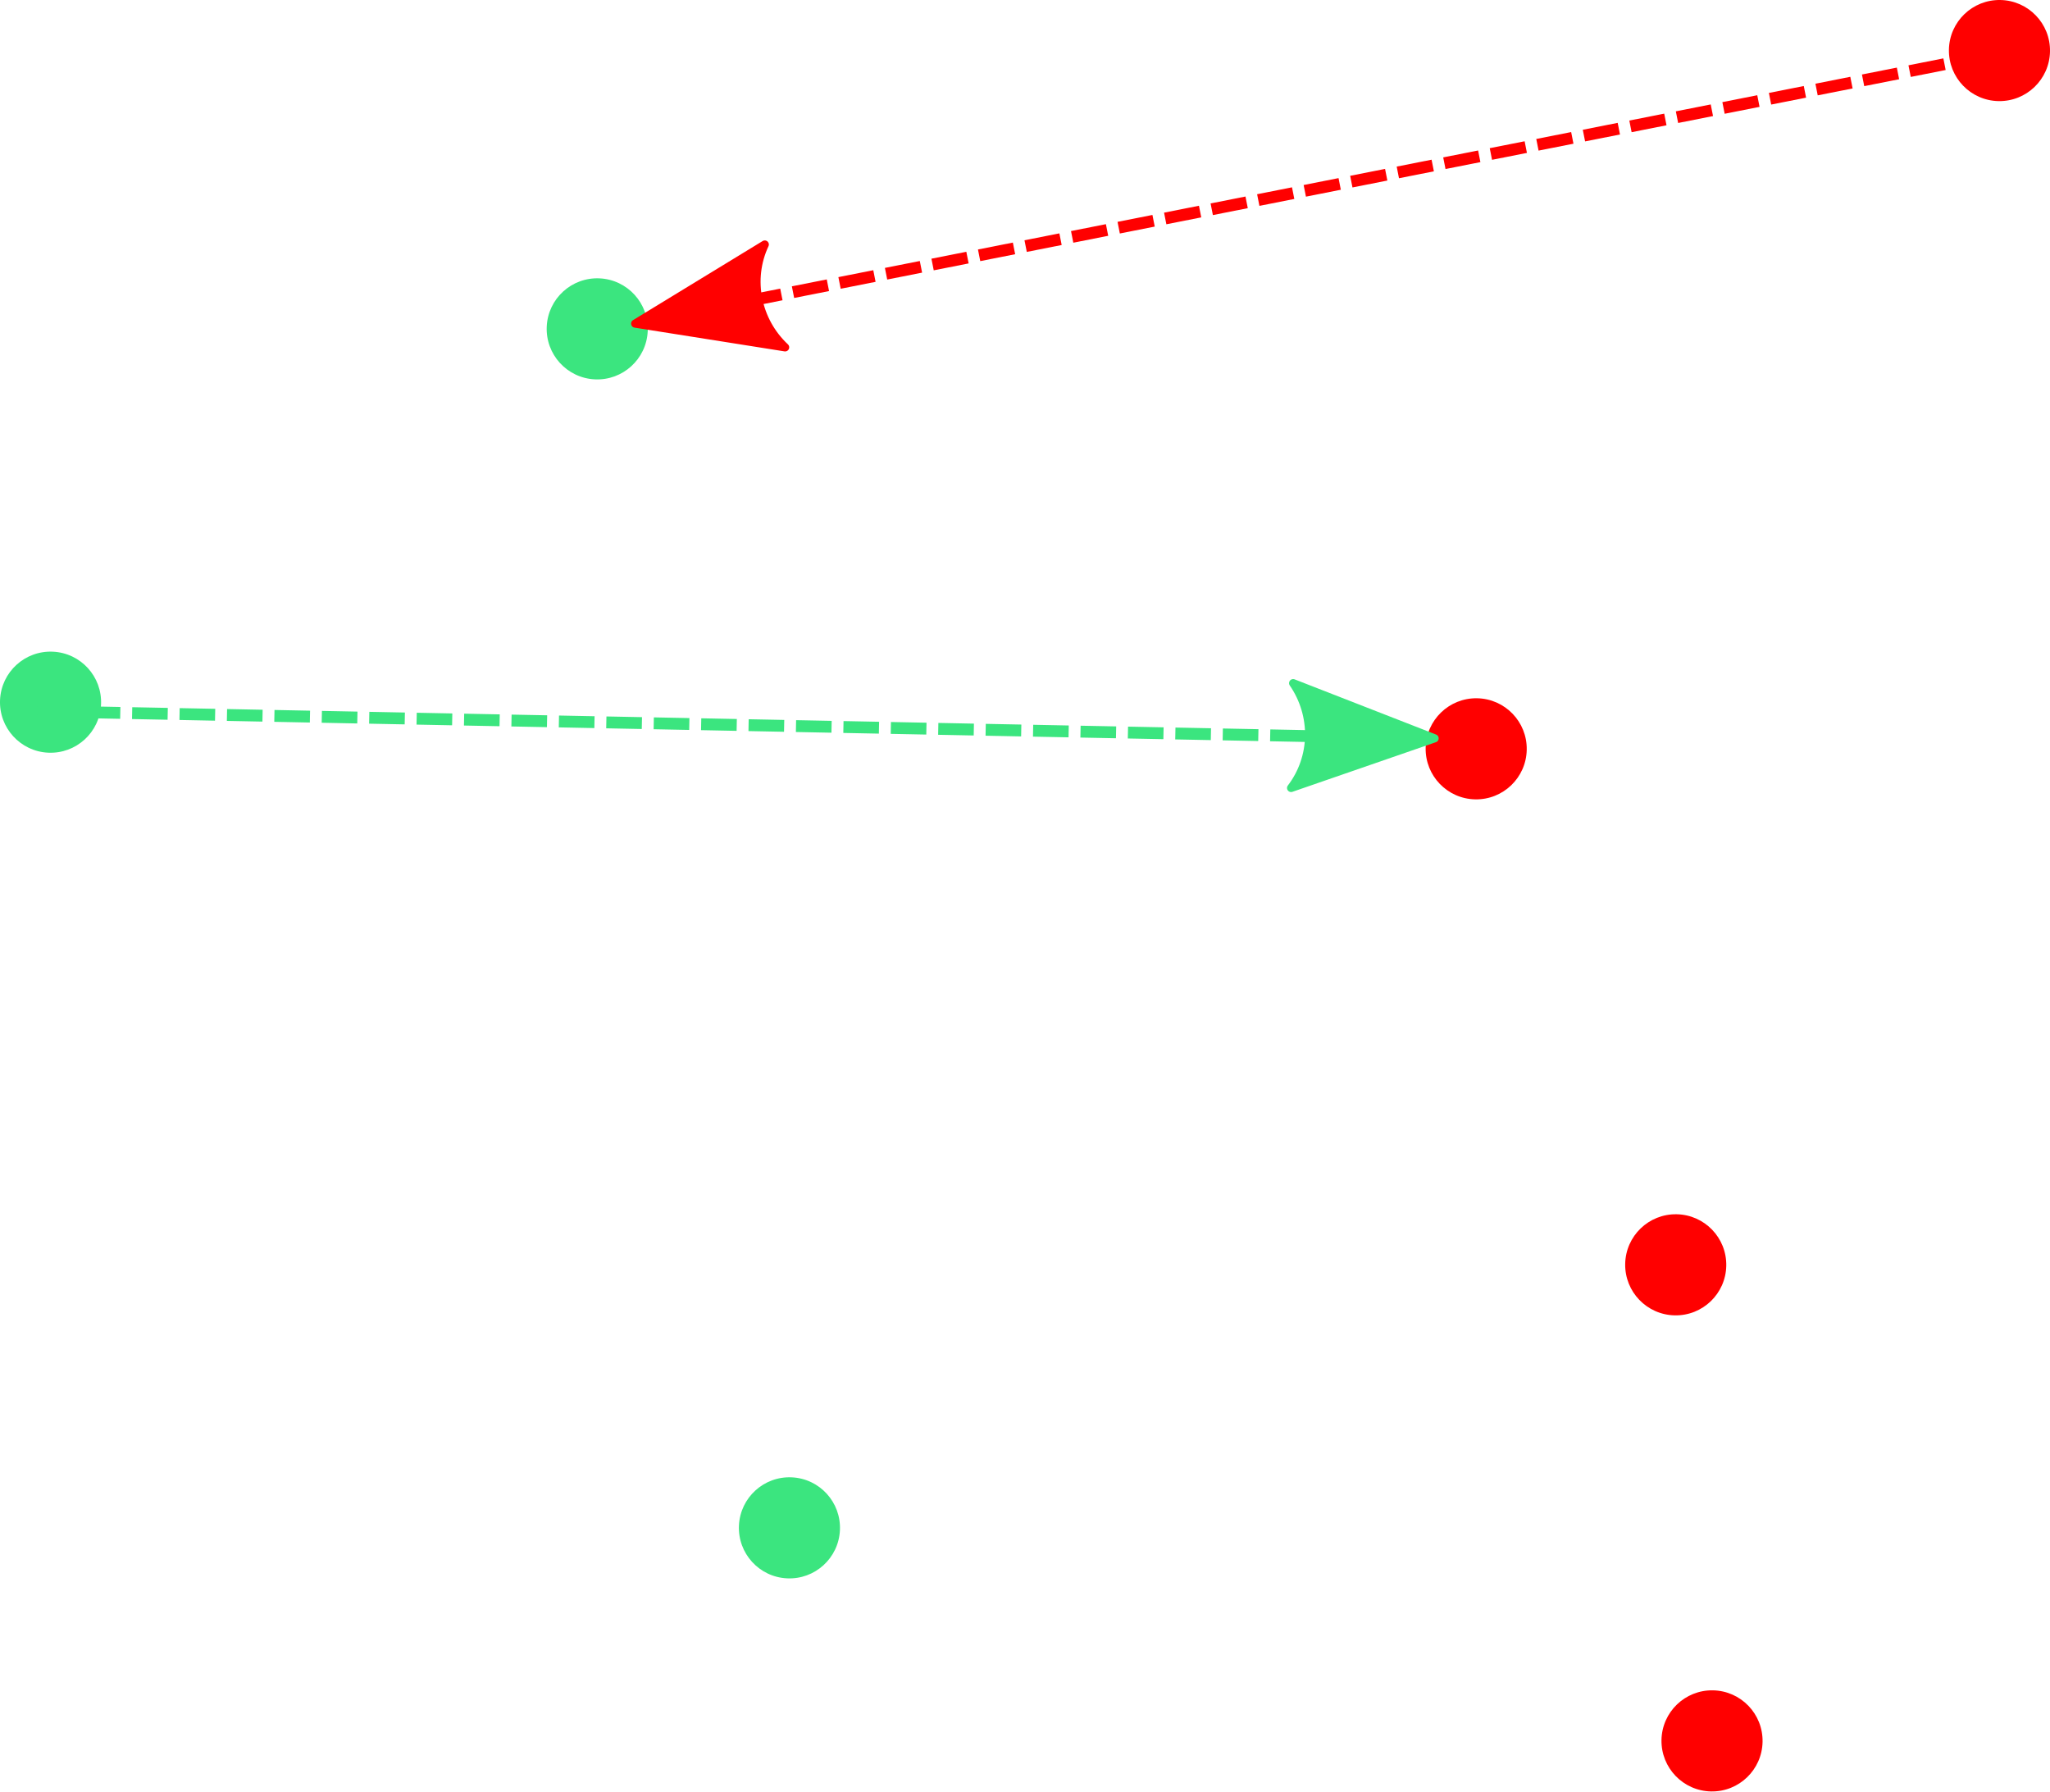
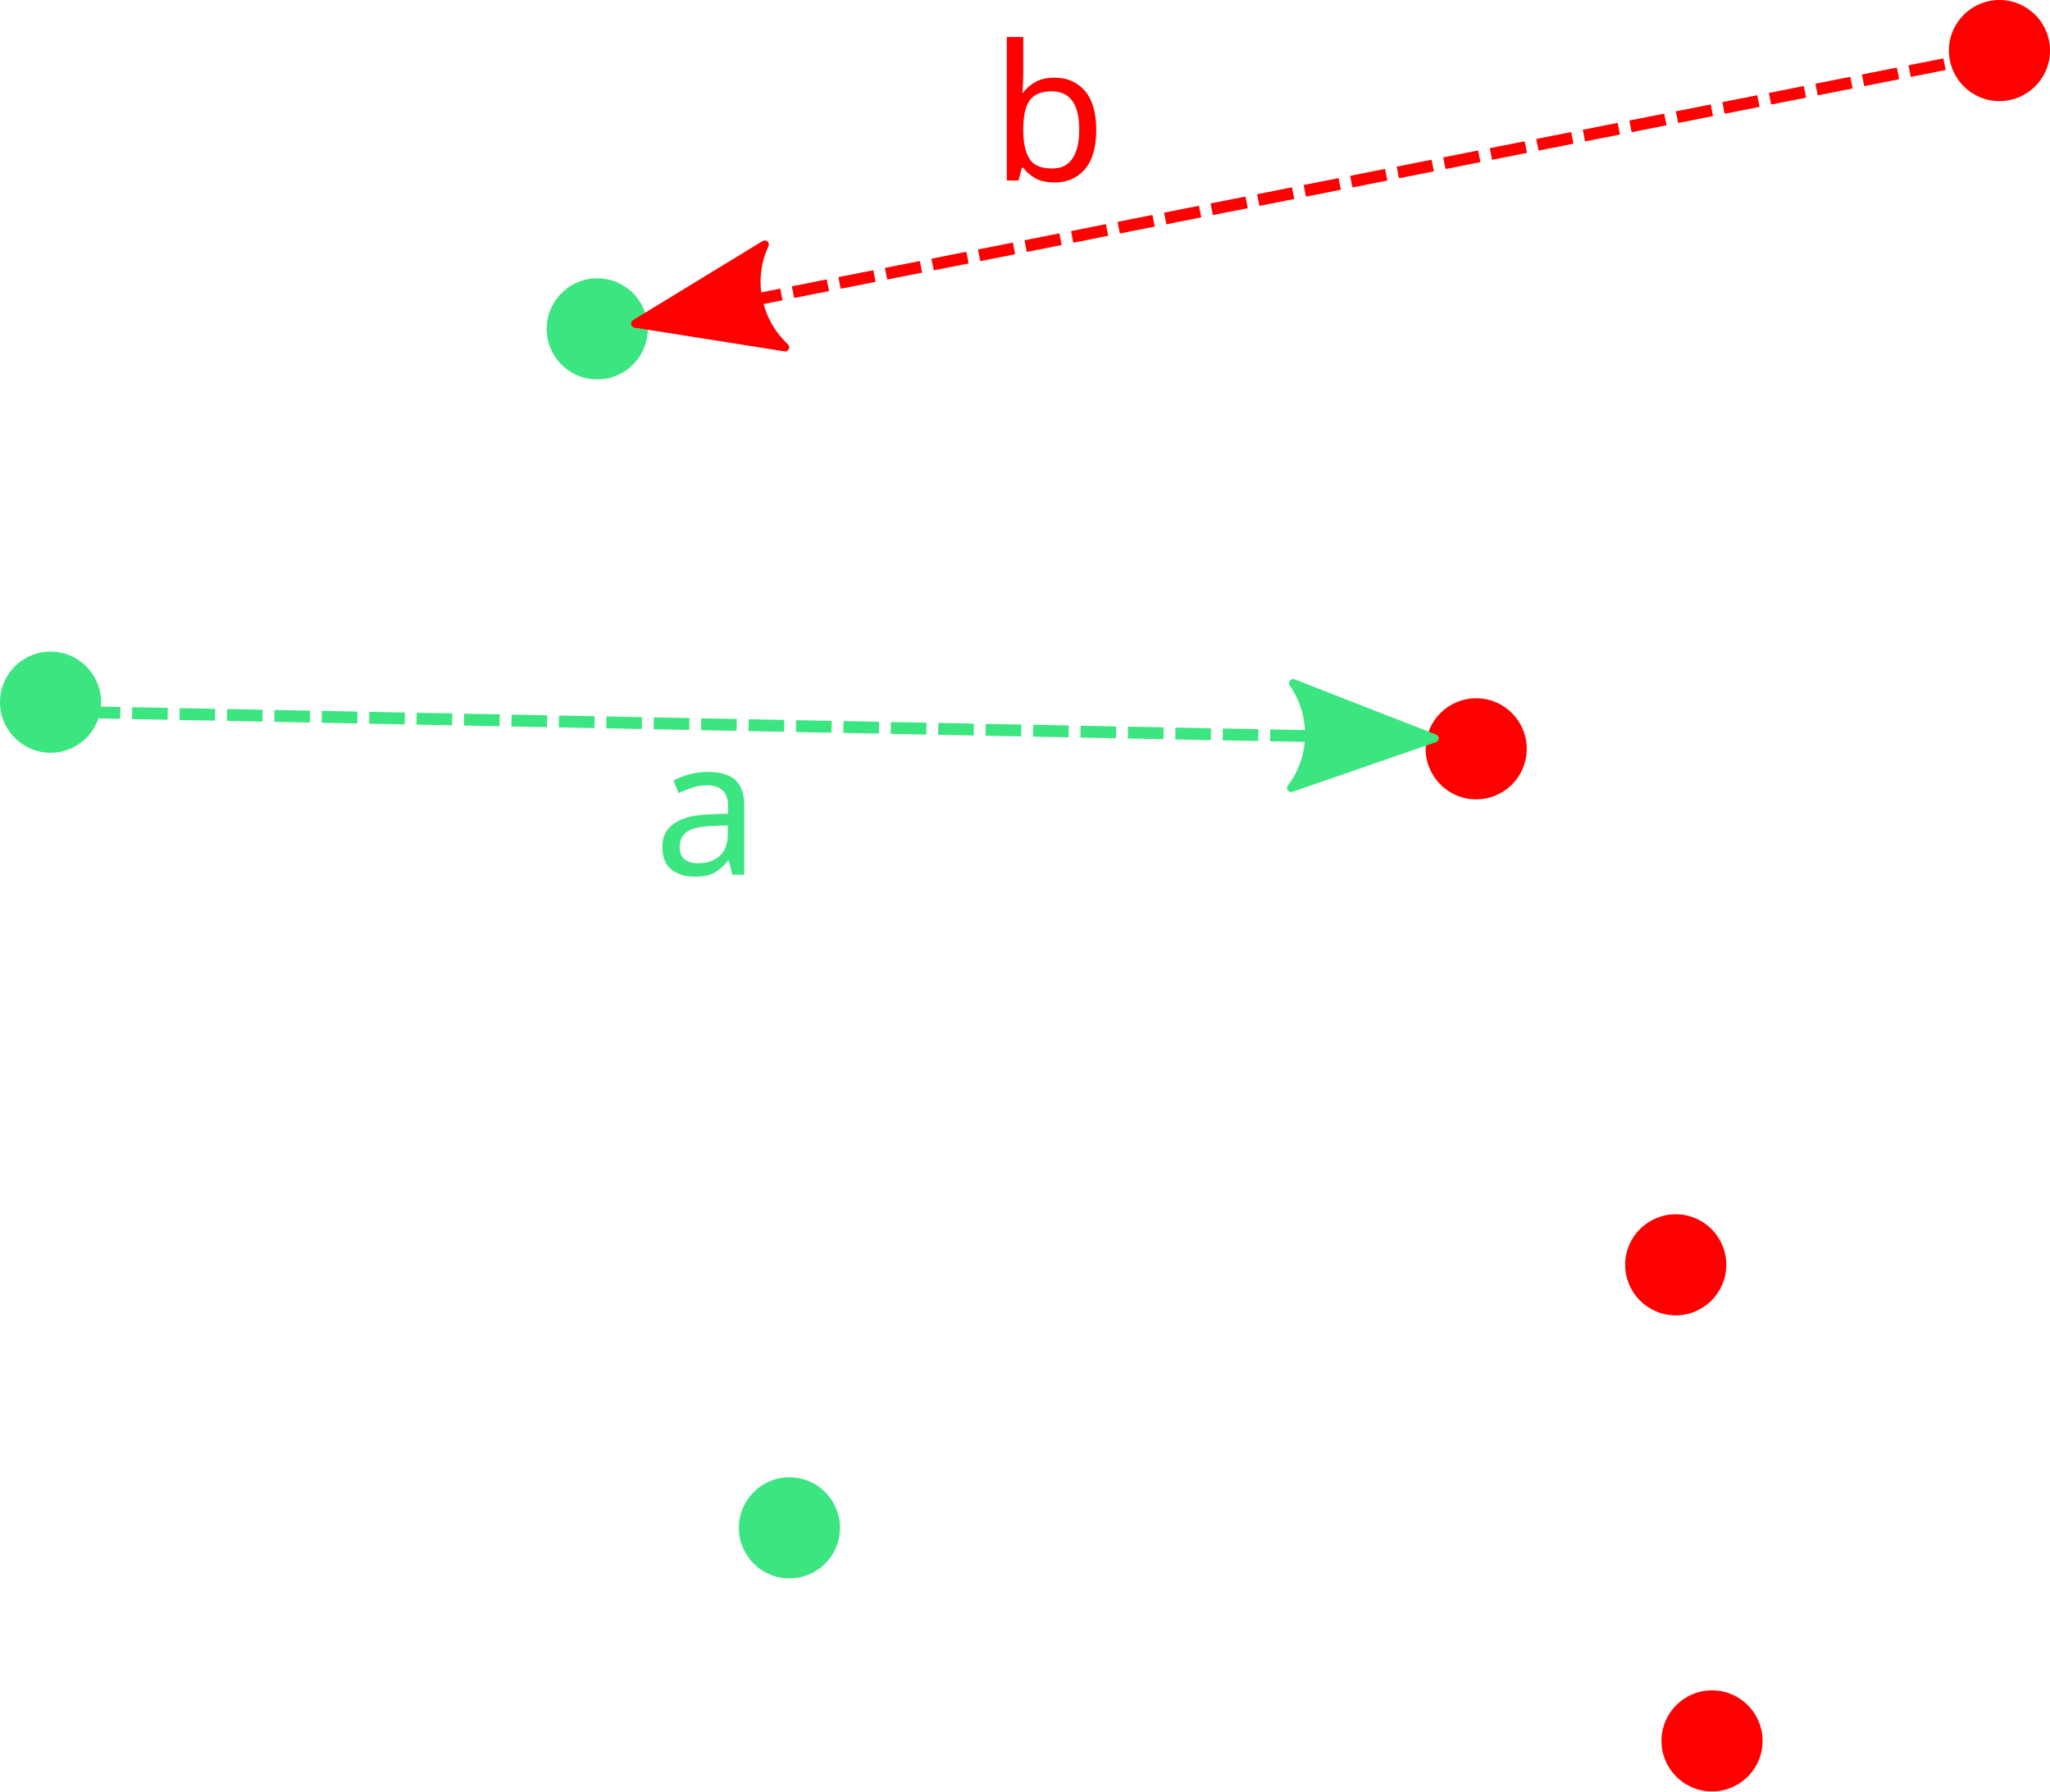
<svg xmlns="http://www.w3.org/2000/svg" width="114.975mm" height="100.457mm" viewBox="0 0 114.975 100.457" version="1.1" id="svg8">
  <defs id="defs2">
    <marker style="overflow:visible" id="marker1513" refX="0" refY="0" orient="auto">
      <path transform="matrix(-1.1,0,0,-1.1,-1.1,0)" d="M 8.719,4.034 -2.207,0.016 8.719,-4.002 c -1.745,2.372 -1.735,5.617 -6e-7,8.035 z" style="fill:#ff0000;fill-opacity:1;fill-rule:evenodd;stroke:#ff0000;stroke-width:0.625;stroke-linejoin:round;stroke-opacity:1" id="path1511" />
    </marker>
    <marker orient="auto" refY="0" refX="0" id="Arrow2Lend" style="overflow:visible">
      <path id="path910" style="fill:#3be57f;fill-opacity:1;fill-rule:evenodd;stroke:#3be57f;stroke-width:0.625;stroke-linejoin:round;stroke-opacity:1" d="M 8.719,4.034 -2.207,0.016 8.719,-4.002 c -1.745,2.372 -1.735,5.617 -6e-7,8.035 z" transform="matrix(-1.1,0,0,-1.1,-1.1,0)" />
    </marker>
    <marker orient="auto" refY="0" refX="0" id="marker1173" style="overflow:visible">
      <path id="path1171" d="M 0,0 5,-5 -12.5,0 5,5 Z" style="fill:#3be57f;fill-opacity:1;fill-rule:evenodd;stroke:#3be57f;stroke-width:1pt;stroke-opacity:1" transform="matrix(-0.8,0,0,-0.8,-10,0)" />
    </marker>
    <marker orient="auto" refY="0" refX="0" id="Arrow1Lend" style="overflow:visible">
      <path id="path892" d="M 0,0 5,-5 -12.5,0 5,5 Z" style="fill:#3be57f;fill-opacity:1;fill-rule:evenodd;stroke:#3be57f;stroke-width:1pt;stroke-opacity:1" transform="matrix(-0.8,0,0,-0.8,-10,0)" />
    </marker>
  </defs>
  <g id="layer1" transform="translate(-33.43826,-65.48048)">
    <circle style="fill:#3be57f;fill-opacity:1;stroke:none;stroke-width:0.965;stroke-miterlimit:4;stroke-dasharray:none;stroke-dashoffset:0;stroke-opacity:1" id="path817" cx="70.782" cy="80.703" r="2.835" transform="rotate(2.677738)" />
    <circle style="fill:#3be57f;fill-opacity:1;stroke:none;stroke-width:0.965;stroke-miterlimit:4;stroke-dasharray:none;stroke-dashoffset:0;stroke-opacity:1" id="path817-3" cx="84.691" cy="147.36" r="2.835" transform="rotate(2.677738)" />
    <circle style="fill:#3be57f;fill-opacity:1;stroke:none;stroke-width:0.965;stroke-miterlimit:4;stroke-dasharray:none;stroke-dashoffset:0;stroke-opacity:1" id="path817-6" cx="41.132" cy="103.047" r="2.835" transform="rotate(2.677738)" />
    <circle style="fill:#ff0000;fill-opacity:1;stroke:none;stroke-width:0.965;stroke-miterlimit:4;stroke-dasharray:none;stroke-dashoffset:0;stroke-opacity:1" id="path817-5" cx="146.8" cy="65.65" r="2.835" transform="rotate(1.044668)" />
    <circle style="fill:#ff0000;fill-opacity:1;stroke:none;stroke-width:0.965;stroke-miterlimit:4;stroke-dasharray:none;stroke-dashoffset:0;stroke-opacity:1" id="path817-5-5" cx="118.171" cy="105.334" r="2.835" transform="rotate(1.044668)" />
    <circle style="fill:#ff0000;fill-opacity:1;stroke:none;stroke-width:0.965;stroke-miterlimit:4;stroke-dasharray:none;stroke-dashoffset:0;stroke-opacity:1" id="path817-5-6" cx="129.888" cy="134.06" r="2.835" transform="rotate(1.044668)" />
    <circle style="fill:#ff0000;fill-opacity:1;stroke:none;stroke-width:0.965;stroke-miterlimit:4;stroke-dasharray:none;stroke-dashoffset:0;stroke-opacity:1" id="path817-5-2" cx="132.41" cy="160.715" r="2.835" transform="rotate(1.044668)" />
    <path style="fill:none;stroke:#3be57f;stroke-width:0.665;stroke-linecap:butt;stroke-linejoin:miter;stroke-miterlimit:4;stroke-dasharray:1.995, 0.665;stroke-dashoffset:0;stroke-opacity:1;marker-end:url(#Arrow2Lend)" d="m 35.53,105.366 c 25.829,0.504 51.657,1.008 77.485,1.512" id="path885" />
    <path id="path1507" d="M 109.613,97.051 C 85.423,101.838 61.232,106.626 37.042,111.414" style="fill:none;stroke:#ff0000;stroke-width:0.665;stroke-linecap:butt;stroke-linejoin:miter;stroke-miterlimit:4;stroke-dasharray:1.995, 0.665;stroke-dashoffset:0;stroke-opacity:1;marker-end:url(#marker1513)" transform="translate(32.88393,-27.97024)" />
+     <text xml:space="preserve" style="font-style:normal;font-weight:normal;font-size:10.583px;line-height:1.25;font-family:sans-serif;letter-spacing:0px;word-spacing:0px;fill:#3be57f;fill-opacity:1;stroke:none;stroke-width:0.265;" x="70.102" y="114.533" id="text2365">
+       <tspan id="tspan2363" x="70.102" y="114.533" style="stroke-width:0.265;fill:#3be57f;fill-opacity:1;">a</tspan>
+     </text>
+     <text xml:space="preserve" style="font-style:normal;font-weight:normal;font-size:10.583px;line-height:1.25;font-family:sans-serif;letter-spacing:0px;word-spacing:0px;fill:#ff0000;fill-opacity:1;stroke:none;stroke-width:0.265;" x="89.001" y="75.601" id="text2369">
+       <tspan id="tspan2367" x="89.001" y="75.601" style="stroke-width:0.265;fill:#ff0000;fill-opacity:1;">b</tspan>
+     </text>
  </g>
</svg>
